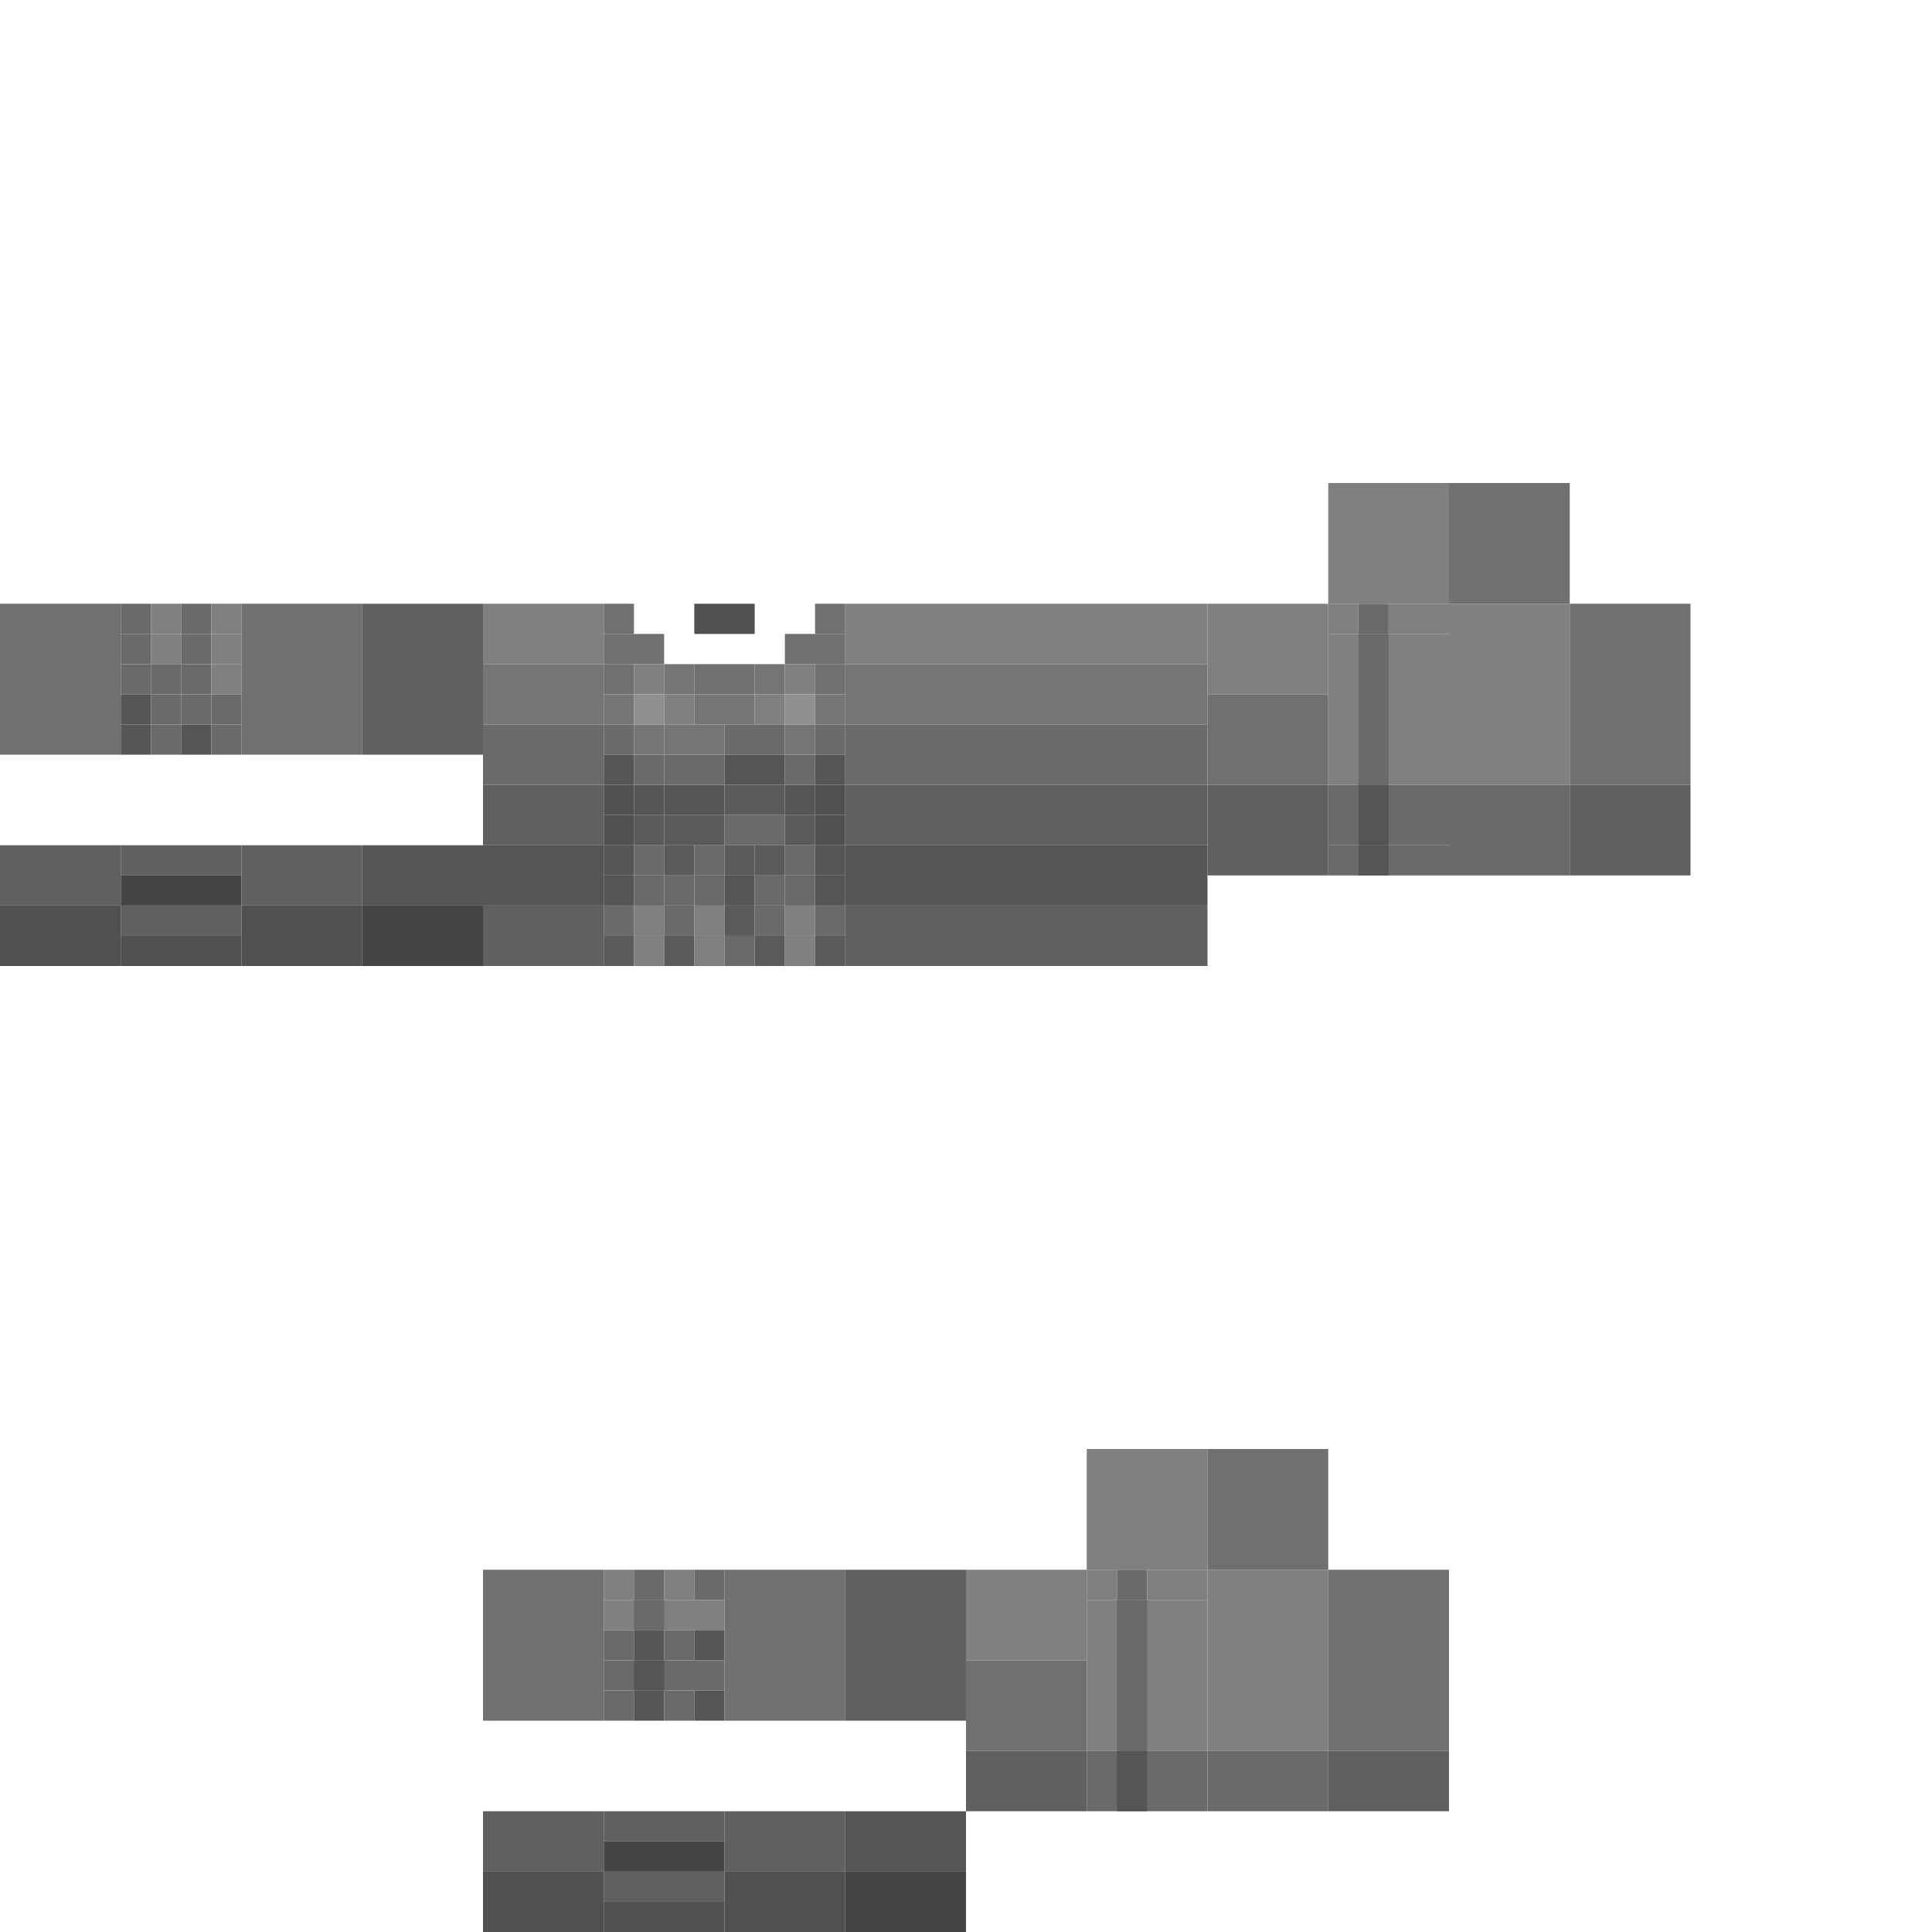
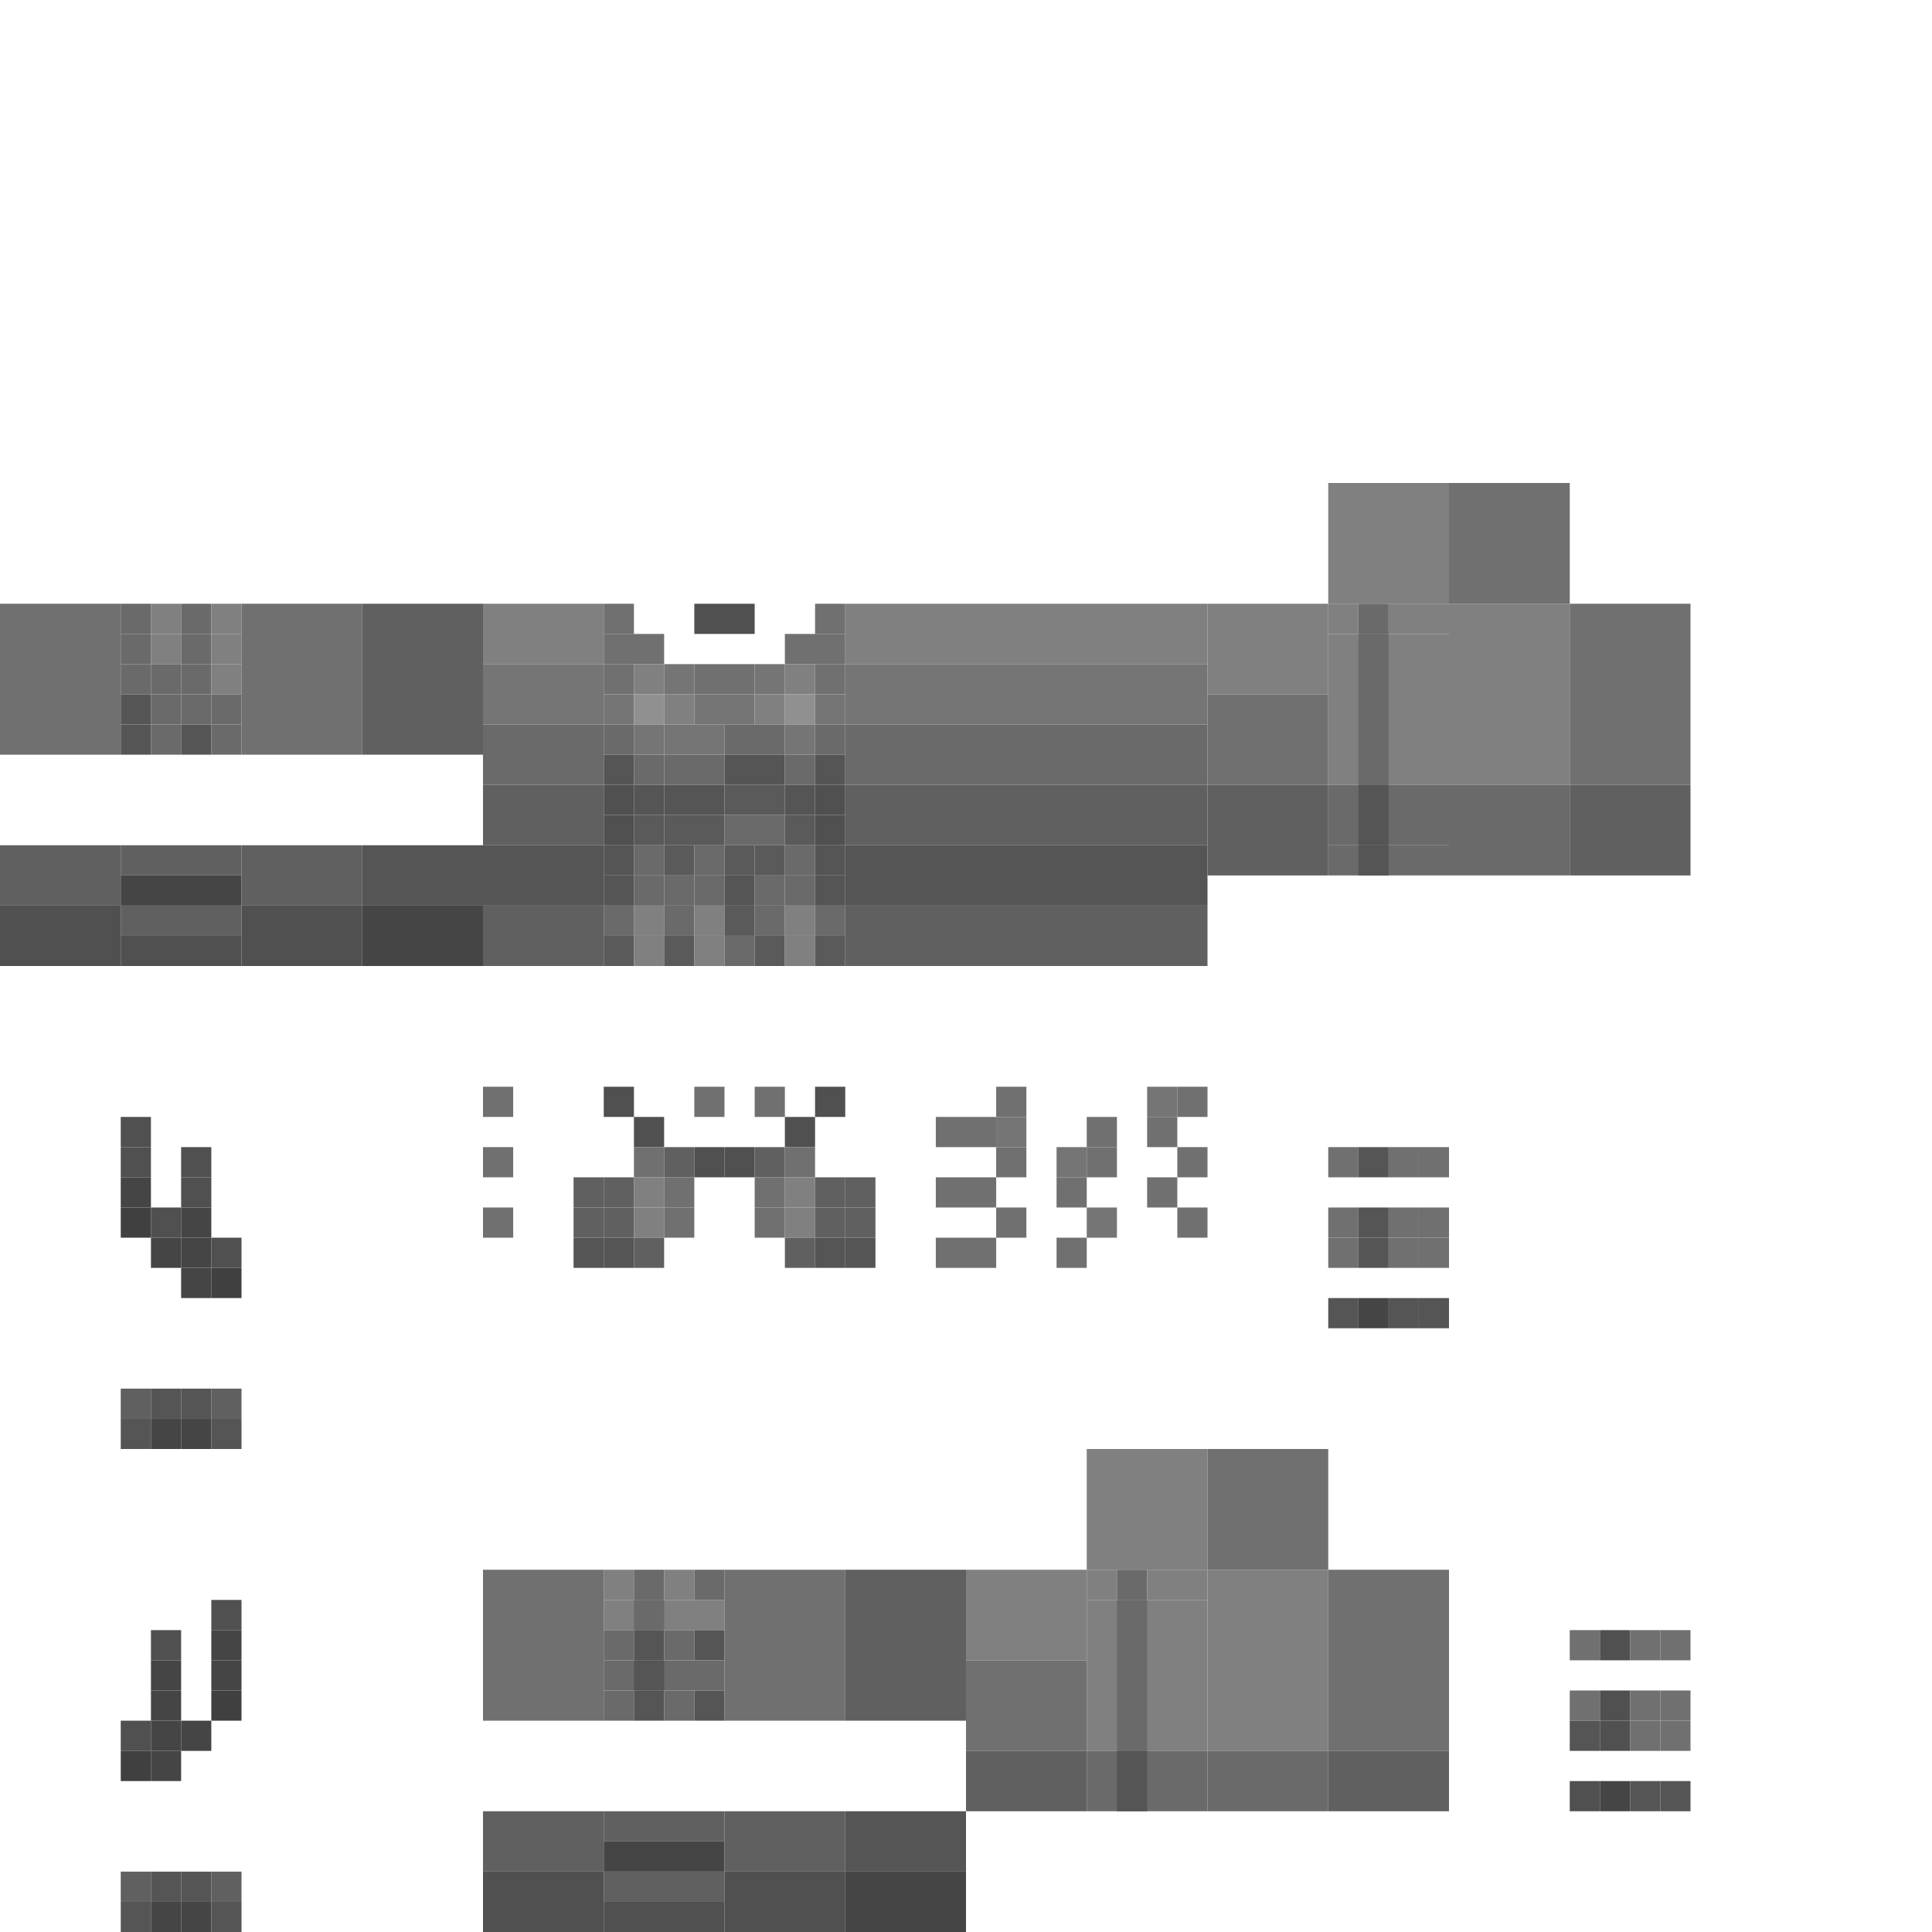
<svg xmlns="http://www.w3.org/2000/svg" width="64" height="64">
  <rect x="20" y="20" width="1" height="1" fill="#707070" class="colorizable-clothing" />
  <rect x="23" y="20" width="2" height="1" fill="#505050" class="colorizable-clothing" />
  <rect x="27" y="20" width="1" height="1" fill="#707070" class="colorizable-clothing" />
  <rect x="20" y="21" width="2" height="1" fill="#707070" class="colorizable-clothing" />
  <rect x="26" y="21" width="2" height="1" fill="#707070" class="colorizable-clothing" />
  <rect x="20" y="22" width="1" height="1" fill="#707070" class="colorizable-clothing" />
  <rect x="21" y="22" width="1" height="1" fill="#808080" class="colorizable-clothing" />
  <rect x="22" y="22" width="1" height="1" fill="#757575" class="colorizable-clothing" />
  <rect x="23" y="22" width="2" height="1" fill="#707070" class="colorizable-clothing" />
  <rect x="25" y="22" width="1" height="1" fill="#757575" class="colorizable-clothing" />
  <rect x="26" y="22" width="1" height="1" fill="#808080" class="colorizable-clothing" />
  <rect x="27" y="22" width="1" height="1" fill="#707070" class="colorizable-clothing" />
  <rect x="20" y="23" width="1" height="1" fill="#757575" class="colorizable-clothing" />
  <rect x="21" y="23" width="1" height="1" fill="#909090" class="colorizable-clothing" />
  <rect x="22" y="23" width="1" height="1" fill="#808080" class="colorizable-clothing" />
  <rect x="23" y="23" width="2" height="1" fill="#757575" class="colorizable-clothing" />
  <rect x="25" y="23" width="1" height="1" fill="#808080" class="colorizable-clothing" />
  <rect x="26" y="23" width="1" height="1" fill="#909090" class="colorizable-clothing" />
  <rect x="27" y="23" width="1" height="1" fill="#757575" class="colorizable-clothing" />
  <rect x="20" y="24" width="1" height="1" fill="#6a6a6a" class="colorizable-clothing" />
  <rect x="21" y="24" width="1" height="1" fill="#757575" class="colorizable-clothing" />
  <rect x="22" y="24" width="2" height="1" fill="#757575" class="colorizable-clothing" />
  <rect x="24" y="24" width="2" height="1" fill="#6a6a6a" class="colorizable-clothing" />
  <rect x="26" y="24" width="1" height="1" fill="#757575" class="colorizable-clothing" />
  <rect x="27" y="24" width="1" height="1" fill="#6a6a6a" class="colorizable-clothing" />
  <rect x="20" y="25" width="1" height="1" fill="#555555" class="colorizable-clothing" />
  <rect x="21" y="25" width="1" height="1" fill="#6a6a6a" class="colorizable-clothing" />
  <rect x="22" y="25" width="2" height="1" fill="#6a6a6a" class="colorizable-clothing" />
  <rect x="24" y="25" width="2" height="1" fill="#555555" class="colorizable-clothing" />
  <rect x="26" y="25" width="1" height="1" fill="#6a6a6a" class="colorizable-clothing" />
  <rect x="27" y="25" width="1" height="1" fill="#555555" class="colorizable-clothing" />
  <rect x="20" y="26" width="1" height="1" fill="#505050" class="colorizable-clothing" />
  <rect x="21" y="26" width="1" height="1" fill="#555555" class="colorizable-clothing" />
  <rect x="22" y="26" width="2" height="1" fill="#555555" class="colorizable-clothing" />
  <rect x="24" y="26" width="2" height="1" fill="#5a5a5a" class="colorizable-clothing" />
  <rect x="26" y="26" width="1" height="1" fill="#555555" class="colorizable-clothing" />
  <rect x="27" y="26" width="1" height="1" fill="#505050" class="colorizable-clothing" />
  <rect x="20" y="27" width="1" height="1" fill="#505050" class="colorizable-clothing" />
  <rect x="21" y="27" width="1" height="1" fill="#5a5a5a" class="colorizable-clothing" />
  <rect x="22" y="27" width="2" height="1" fill="#5a5a5a" class="colorizable-clothing" />
  <rect x="24" y="27" width="2" height="1" fill="#6a6a6a" class="colorizable-clothing" />
  <rect x="26" y="27" width="1" height="1" fill="#5a5a5a" class="colorizable-clothing" />
  <rect x="27" y="27" width="1" height="1" fill="#505050" class="colorizable-clothing" />
  <rect x="20" y="28" width="1" height="1" fill="#555555" class="colorizable-clothing" />
  <rect x="21" y="28" width="1" height="1" fill="#6a6a6a" class="colorizable-clothing" />
  <rect x="22" y="28" width="1" height="1" fill="#5a5a5a" class="colorizable-clothing" />
  <rect x="23" y="28" width="1" height="1" fill="#6a6a6a" class="colorizable-clothing" />
  <rect x="24" y="28" width="1" height="1" fill="#5a5a5a" class="colorizable-clothing" />
  <rect x="25" y="28" width="1" height="1" fill="#5a5a5a" class="colorizable-clothing" />
  <rect x="26" y="28" width="1" height="1" fill="#6a6a6a" class="colorizable-clothing" />
  <rect x="27" y="28" width="1" height="1" fill="#555555" class="colorizable-clothing" />
  <rect x="20" y="29" width="1" height="1" fill="#555555" class="colorizable-clothing" />
  <rect x="21" y="29" width="1" height="1" fill="#6a6a6a" class="colorizable-clothing" />
  <rect x="22" y="29" width="1" height="1" fill="#6a6a6a" class="colorizable-clothing" />
  <rect x="23" y="29" width="1" height="1" fill="#6a6a6a" class="colorizable-clothing" />
  <rect x="24" y="29" width="1" height="1" fill="#555555" class="colorizable-clothing" />
  <rect x="25" y="29" width="1" height="1" fill="#6a6a6a" class="colorizable-clothing" />
  <rect x="26" y="29" width="1" height="1" fill="#6a6a6a" class="colorizable-clothing" />
  <rect x="27" y="29" width="1" height="1" fill="#555555" class="colorizable-clothing" />
  <rect x="20" y="30" width="1" height="1" fill="#6a6a6a" class="colorizable-clothing" />
  <rect x="21" y="30" width="1" height="1" fill="#808080" class="colorizable-clothing" />
  <rect x="22" y="30" width="1" height="1" fill="#6a6a6a" class="colorizable-clothing" />
  <rect x="23" y="30" width="1" height="1" fill="#808080" class="colorizable-clothing" />
  <rect x="24" y="30" width="1" height="1" fill="#5a5a5a" class="colorizable-clothing" />
  <rect x="25" y="30" width="1" height="1" fill="#6a6a6a" class="colorizable-clothing" />
  <rect x="26" y="30" width="1" height="1" fill="#808080" class="colorizable-clothing" />
  <rect x="27" y="30" width="1" height="1" fill="#6a6a6a" class="colorizable-clothing" />
  <rect x="20" y="31" width="1" height="1" fill="#5a5a5a" class="colorizable-clothing" />
  <rect x="21" y="31" width="1" height="1" fill="#808080" class="colorizable-clothing" />
  <rect x="22" y="31" width="1" height="1" fill="#5a5a5a" class="colorizable-clothing" />
  <rect x="23" y="31" width="1" height="1" fill="#808080" class="colorizable-clothing" />
  <rect x="24" y="31" width="1" height="1" fill="#6a6a6a" class="colorizable-clothing" />
  <rect x="25" y="31" width="1" height="1" fill="#5a5a5a" class="colorizable-clothing" />
  <rect x="26" y="31" width="1" height="1" fill="#808080" class="colorizable-clothing" />
  <rect x="27" y="31" width="1" height="1" fill="#5a5a5a" class="colorizable-clothing" />
  <rect x="16" y="20" width="4" height="2" fill="#808080" class="colorizable-clothing" />
  <rect x="16" y="22" width="4" height="2" fill="#757575" class="colorizable-clothing" />
  <rect x="16" y="24" width="4" height="2" fill="#6a6a6a" class="colorizable-clothing" />
  <rect x="16" y="26" width="4" height="2" fill="#606060" class="colorizable-clothing" />
  <rect x="16" y="28" width="4" height="2" fill="#555555" class="colorizable-clothing" />
  <rect x="16" y="30" width="4" height="2" fill="#606060" class="colorizable-clothing" />
  <rect x="28" y="20" width="4" height="2" fill="#808080" class="colorizable-clothing" />
  <rect x="28" y="22" width="4" height="2" fill="#757575" class="colorizable-clothing" />
  <rect x="28" y="24" width="4" height="2" fill="#6a6a6a" class="colorizable-clothing" />
  <rect x="28" y="26" width="4" height="2" fill="#606060" class="colorizable-clothing" />
  <rect x="28" y="28" width="4" height="2" fill="#555555" class="colorizable-clothing" />
  <rect x="28" y="30" width="4" height="2" fill="#606060" class="colorizable-clothing" />
  <rect x="32" y="20" width="8" height="2" fill="#808080" class="colorizable-clothing" />
  <rect x="32" y="22" width="8" height="2" fill="#757575" class="colorizable-clothing" />
  <rect x="32" y="24" width="8" height="2" fill="#6a6a6a" class="colorizable-clothing" />
  <rect x="32" y="26" width="8" height="2" fill="#606060" class="colorizable-clothing" />
  <rect x="32" y="28" width="8" height="2" fill="#555555" class="colorizable-clothing" />
  <rect x="32" y="30" width="8" height="2" fill="#606060" class="colorizable-clothing" />
  <rect x="44" y="16" width="4" height="4" fill="#808080" class="colorizable-clothing" />
  <rect x="48" y="16" width="4" height="4" fill="#707070" class="colorizable-clothing" />
  <rect x="40" y="20" width="4" height="3" fill="#808080" class="colorizable-clothing" />
  <rect x="40" y="23" width="4" height="3" fill="#707070" class="colorizable-clothing" />
  <rect x="40" y="26" width="4" height="3" fill="#606060" class="colorizable-clothing" />
  <rect x="44" y="20" width="1" height="1" fill="#808080" class="colorizable-clothing" />
  <rect x="45" y="20" width="1" height="1" fill="#6a6a6a" class="colorizable-clothing" />
  <rect x="46" y="20" width="2" height="1" fill="#808080" class="colorizable-clothing" />
  <rect x="44" y="21" width="4" height="5" fill="#808080" class="colorizable-clothing" />
  <rect x="45" y="21" width="1" height="5" fill="#6a6a6a" class="colorizable-clothing" />
  <rect x="44" y="26" width="4" height="2" fill="#6a6a6a" class="colorizable-clothing" />
  <rect x="45" y="26" width="1" height="2" fill="#555555" class="colorizable-clothing" />
  <rect x="44" y="28" width="4" height="1" fill="#6a6a6a" class="colorizable-clothing" />
  <rect x="45" y="28" width="1" height="1" fill="#555555" class="colorizable-clothing" />
  <rect x="48" y="20" width="4" height="6" fill="#808080" class="colorizable-clothing" />
  <rect x="48" y="26" width="4" height="3" fill="#6a6a6a" class="colorizable-clothing" />
  <rect x="52" y="20" width="4" height="6" fill="#707070" class="colorizable-clothing" />
  <rect x="52" y="26" width="4" height="3" fill="#606060" class="colorizable-clothing" />
  <rect x="36" y="48" width="4" height="4" fill="#808080" class="colorizable-clothing" />
  <rect x="40" y="48" width="4" height="4" fill="#707070" class="colorizable-clothing" />
  <rect x="32" y="52" width="4" height="3" fill="#808080" class="colorizable-clothing" />
  <rect x="32" y="55" width="4" height="3" fill="#707070" class="colorizable-clothing" />
  <rect x="32" y="58" width="4" height="2" fill="#606060" class="colorizable-clothing" />
  <rect x="36" y="52" width="1" height="1" fill="#808080" class="colorizable-clothing" />
  <rect x="37" y="52" width="1" height="1" fill="#6a6a6a" class="colorizable-clothing" />
  <rect x="38" y="52" width="2" height="1" fill="#808080" class="colorizable-clothing" />
  <rect x="36" y="53" width="4" height="5" fill="#808080" class="colorizable-clothing" />
  <rect x="37" y="53" width="1" height="5" fill="#6a6a6a" class="colorizable-clothing" />
  <rect x="36" y="58" width="4" height="2" fill="#6a6a6a" class="colorizable-clothing" />
  <rect x="37" y="58" width="1" height="2" fill="#555555" class="colorizable-clothing" />
  <rect x="40" y="52" width="4" height="6" fill="#808080" class="colorizable-clothing" />
  <rect x="40" y="58" width="4" height="2" fill="#6a6a6a" class="colorizable-clothing" />
  <rect x="44" y="52" width="4" height="6" fill="#707070" class="colorizable-clothing" />
  <rect x="44" y="58" width="4" height="2" fill="#606060" class="colorizable-clothing" />
  <rect x="0" y="20" width="4" height="5" fill="#707070" class="colorizable-clothing" />
  <rect x="0" y="28" width="4" height="2" fill="#606060" class="colorizable-shoes" />
  <rect x="0" y="30" width="4" height="2" fill="#505050" class="colorizable-shoes" />
  <rect x="4" y="20" width="1" height="1" fill="#6a6a6a" class="colorizable-clothing" />
  <rect x="5" y="20" width="1" height="1" fill="#808080" class="colorizable-clothing" />
  <rect x="6" y="20" width="1" height="1" fill="#6a6a6a" class="colorizable-clothing" />
  <rect x="7" y="20" width="1" height="1" fill="#808080" class="colorizable-clothing" />
  <rect x="4" y="21" width="1" height="1" fill="#6a6a6a" class="colorizable-clothing" />
  <rect x="5" y="21" width="1" height="1" fill="#808080" class="colorizable-clothing" />
  <rect x="6" y="21" width="1" height="1" fill="#6a6a6a" class="colorizable-clothing" />
  <rect x="7" y="21" width="1" height="1" fill="#808080" class="colorizable-clothing" />
  <rect x="4" y="22" width="1" height="1" fill="#6a6a6a" class="colorizable-clothing" />
  <rect x="5" y="22" width="1" height="1" fill="#6a6a6a" class="colorizable-clothing" />
  <rect x="6" y="22" width="1" height="1" fill="#6a6a6a" class="colorizable-clothing" />
  <rect x="7" y="22" width="1" height="1" fill="#808080" class="colorizable-clothing" />
  <rect x="4" y="23" width="1" height="1" fill="#555555" class="colorizable-clothing" />
  <rect x="5" y="23" width="1" height="1" fill="#6a6a6a" class="colorizable-clothing" />
  <rect x="6" y="23" width="1" height="1" fill="#6a6a6a" class="colorizable-clothing" />
  <rect x="7" y="23" width="1" height="1" fill="#6a6a6a" class="colorizable-clothing" />
  <rect x="4" y="24" width="1" height="1" fill="#555555" class="colorizable-clothing" />
  <rect x="5" y="24" width="1" height="1" fill="#6a6a6a" class="colorizable-clothing" />
  <rect x="6" y="24" width="1" height="1" fill="#555555" class="colorizable-clothing" />
  <rect x="7" y="24" width="1" height="1" fill="#6a6a6a" class="colorizable-clothing" />
  <rect x="4" y="28" width="4" height="1" fill="#606060" class="colorizable-shoes" />
  <rect x="4" y="29" width="4" height="1" fill="#454545" class="colorizable-shoes" />
  <rect x="4" y="30" width="4" height="1" fill="#606060" class="colorizable-shoes" />
  <rect x="4" y="31" width="4" height="1" fill="#505050" class="colorizable-shoes" />
  <rect x="8" y="20" width="4" height="5" fill="#707070" class="colorizable-clothing" />
  <rect x="8" y="28" width="4" height="2" fill="#606060" class="colorizable-shoes" />
  <rect x="8" y="30" width="4" height="2" fill="#505050" class="colorizable-shoes" />
  <rect x="12" y="20" width="4" height="5" fill="#606060" class="colorizable-clothing" />
  <rect x="12" y="28" width="4" height="2" fill="#555555" class="colorizable-shoes" />
  <rect x="12" y="30" width="4" height="2" fill="#454545" class="colorizable-shoes" />
  <rect x="16" y="52" width="4" height="5" fill="#707070" class="colorizable-clothing" />
  <rect x="16" y="60" width="4" height="2" fill="#606060" class="colorizable-shoes" />
  <rect x="16" y="62" width="4" height="2" fill="#505050" class="colorizable-shoes" />
  <rect x="20" y="52" width="1" height="1" fill="#808080" class="colorizable-clothing" />
  <rect x="21" y="52" width="1" height="1" fill="#6a6a6a" class="colorizable-clothing" />
  <rect x="22" y="52" width="1" height="1" fill="#808080" class="colorizable-clothing" />
  <rect x="23" y="52" width="1" height="1" fill="#6a6a6a" class="colorizable-clothing" />
  <rect x="20" y="53" width="4" height="1" fill="#808080" class="colorizable-clothing" />
  <rect x="21" y="53" width="1" height="1" fill="#6a6a6a" class="colorizable-clothing" />
  <rect x="20" y="54" width="1" height="1" fill="#6a6a6a" class="colorizable-clothing" />
  <rect x="21" y="54" width="1" height="1" fill="#555555" class="colorizable-clothing" />
  <rect x="22" y="54" width="1" height="1" fill="#6a6a6a" class="colorizable-clothing" />
  <rect x="23" y="54" width="1" height="1" fill="#555555" class="colorizable-clothing" />
  <rect x="20" y="55" width="4" height="1" fill="#6a6a6a" class="colorizable-clothing" />
  <rect x="21" y="55" width="1" height="1" fill="#555555" class="colorizable-clothing" />
  <rect x="20" y="56" width="1" height="1" fill="#6a6a6a" class="colorizable-clothing" />
  <rect x="21" y="56" width="1" height="1" fill="#555555" class="colorizable-clothing" />
  <rect x="22" y="56" width="1" height="1" fill="#6a6a6a" class="colorizable-clothing" />
  <rect x="23" y="56" width="1" height="1" fill="#555555" class="colorizable-clothing" />
  <rect x="20" y="60" width="4" height="1" fill="#606060" class="colorizable-shoes" />
  <rect x="20" y="61" width="4" height="1" fill="#454545" class="colorizable-shoes" />
  <rect x="20" y="62" width="4" height="1" fill="#606060" class="colorizable-shoes" />
  <rect x="20" y="63" width="4" height="1" fill="#505050" class="colorizable-shoes" />
  <rect x="24" y="52" width="4" height="5" fill="#707070" class="colorizable-clothing" />
  <rect x="24" y="60" width="4" height="2" fill="#606060" class="colorizable-shoes" />
  <rect x="24" y="62" width="4" height="2" fill="#505050" class="colorizable-shoes" />
  <rect x="28" y="52" width="4" height="5" fill="#606060" class="colorizable-clothing" />
  <rect x="28" y="60" width="4" height="2" fill="#555555" class="colorizable-shoes" />
  <rect x="28" y="62" width="4" height="2" fill="#454545" class="colorizable-shoes" />
+   <rect x="20" y="36" width="1" height="1" fill="#505050" class="colorizable-clothing" />
+   <rect x="23" y="36" width="1" height="1" fill="#707070" class="colorizable-clothing" />
+   <rect x="25" y="36" width="1" height="1" fill="#707070" class="colorizable-clothing" />
+   <rect x="27" y="36" width="1" height="1" fill="#505050" class="colorizable-clothing" />
+   <rect x="21" y="37" width="1" height="1" fill="#505050" class="colorizable-clothing" />
+   <rect x="26" y="37" width="1" height="1" fill="#505050" class="colorizable-clothing" />
+   <rect x="21" y="38" width="1" height="1" fill="#707070" class="colorizable-clothing" />
+   <rect x="22" y="38" width="1" height="1" fill="#606060" class="colorizable-clothing" />
+   <rect x="23" y="38" width="1" height="1" fill="#505050" class="colorizable-clothing" />
+   <rect x="24" y="38" width="1" height="1" fill="#505050" class="colorizable-clothing" />
+   <rect x="25" y="38" width="1" height="1" fill="#606060" class="colorizable-clothing" />
+   <rect x="26" y="38" width="1" height="1" fill="#707070" class="colorizable-clothing" />
+   <rect x="20" y="39" width="1" height="1" fill="#606060" class="colorizable-clothing" />
+   <rect x="21" y="39" width="1" height="1" fill="#808080" class="colorizable-clothing" />
+   <rect x="22" y="39" width="1" height="1" fill="#707070" class="colorizable-clothing" />
+   <rect x="25" y="39" width="1" height="1" fill="#707070" class="colorizable-clothing" />
+   <rect x="26" y="39" width="1" height="1" fill="#808080" class="colorizable-clothing" />
+   <rect x="27" y="39" width="1" height="1" fill="#606060" class="colorizable-clothing" />
+   <rect x="20" y="40" width="1" height="1" fill="#606060" class="colorizable-clothing" />
+   <rect x="21" y="40" width="1" height="1" fill="#808080" class="colorizable-clothing" />
+   <rect x="22" y="40" width="1" height="1" fill="#707070" class="colorizable-clothing" />
+   <rect x="25" y="40" width="1" height="1" fill="#707070" class="colorizable-clothing" />
+   <rect x="26" y="40" width="1" height="1" fill="#808080" class="colorizable-clothing" />
+   <rect x="27" y="40" width="1" height="1" fill="#606060" class="colorizable-clothing" />
+   <rect x="20" y="41" width="1" height="1" fill="#555555" class="colorizable-clothing" />
+   <rect x="21" y="41" width="1" height="1" fill="#606060" class="colorizable-clothing" />
+   <rect x="26" y="41" width="1" height="1" fill="#606060" class="colorizable-clothing" />
+   <rect x="27" y="41" width="1" height="1" fill="#555555" class="colorizable-clothing" />
+   <rect x="16" y="36" width="1" height="1" fill="#707070" class="colorizable-clothing" />
+   <rect x="16" y="38" width="1" height="1" fill="#707070" class="colorizable-clothing" />
+   <rect x="19" y="39" width="1" height="1" fill="#606060" class="colorizable-clothing" />
+   <rect x="16" y="40" width="1" height="1" fill="#707070" class="colorizable-clothing" />
+   <rect x="19" y="40" width="1" height="1" fill="#606060" class="colorizable-clothing" />
+   <rect x="19" y="41" width="1" height="1" fill="#555555" class="colorizable-clothing" />
+   <rect x="31" y="37" width="1" height="1" fill="#707070" class="colorizable-clothing" />
+   <rect x="28" y="39" width="1" height="1" fill="#606060" class="colorizable-clothing" />
+   <rect x="31" y="39" width="1" height="1" fill="#707070" class="colorizable-clothing" />
+   <rect x="28" y="40" width="1" height="1" fill="#606060" class="colorizable-clothing" />
+   <rect x="28" y="41" width="1" height="1" fill="#555555" class="colorizable-clothing" />
+   <rect x="31" y="41" width="1" height="1" fill="#707070" class="colorizable-clothing" />
+   <rect x="33" y="36" width="1" height="1" fill="#707070" class="colorizable-clothing" />
+   <rect x="38" y="36" width="1" height="1" fill="#757575" class="colorizable-clothing" />
+   <rect x="39" y="36" width="1" height="1" fill="#707070" class="colorizable-clothing" />
+   <rect x="32" y="37" width="1" height="1" fill="#707070" class="colorizable-clothing" />
+   <rect x="33" y="37" width="1" height="1" fill="#757575" class="colorizable-clothing" />
+   <rect x="36" y="37" width="1" height="1" fill="#707070" class="colorizable-clothing" />
+   <rect x="38" y="37" width="1" height="1" fill="#707070" class="colorizable-clothing" />
+   <rect x="33" y="38" width="1" height="1" fill="#707070" class="colorizable-clothing" />
+   <rect x="35" y="38" width="1" height="1" fill="#757575" class="colorizable-clothing" />
+   <rect x="36" y="38" width="1" height="1" fill="#707070" class="colorizable-clothing" />
+   <rect x="39" y="38" width="1" height="1" fill="#707070" class="colorizable-clothing" />
+   <rect x="32" y="39" width="1" height="1" fill="#707070" class="colorizable-clothing" />
+   <rect x="35" y="39" width="1" height="1" fill="#707070" class="colorizable-clothing" />
+   <rect x="38" y="39" width="1" height="1" fill="#707070" class="colorizable-clothing" />
+   <rect x="33" y="40" width="1" height="1" fill="#707070" class="colorizable-clothing" />
+   <rect x="36" y="40" width="1" height="1" fill="#757575" class="colorizable-clothing" />
+   <rect x="39" y="40" width="1" height="1" fill="#707070" class="colorizable-clothing" />
+   <rect x="32" y="41" width="1" height="1" fill="#707070" class="colorizable-clothing" />
+   <rect x="35" y="41" width="1" height="1" fill="#707070" class="colorizable-clothing" />
+   <rect x="44" y="38" width="1" height="1" fill="#707070" class="colorizable-clothing" />
+   <rect x="45" y="38" width="1" height="1" fill="#555555" class="colorizable-clothing" />
+   <rect x="46" y="38" width="1" height="1" fill="#707070" class="colorizable-clothing" />
+   <rect x="47" y="38" width="1" height="1" fill="#707070" class="colorizable-clothing" />
+   <rect x="44" y="40" width="1" height="1" fill="#707070" class="colorizable-clothing" />
+   <rect x="45" y="40" width="1" height="1" fill="#555555" class="colorizable-clothing" />
+   <rect x="46" y="40" width="1" height="1" fill="#707070" class="colorizable-clothing" />
+   <rect x="47" y="40" width="1" height="1" fill="#707070" class="colorizable-clothing" />
+   <rect x="44" y="41" width="1" height="1" fill="#707070" class="colorizable-clothing" />
+   <rect x="45" y="41" width="1" height="1" fill="#555555" class="colorizable-clothing" />
+   <rect x="46" y="41" width="1" height="1" fill="#707070" class="colorizable-clothing" />
+   <rect x="47" y="41" width="1" height="1" fill="#707070" class="colorizable-clothing" />
+   <rect x="44" y="43" width="1" height="1" fill="#555555" class="colorizable-clothing" />
+   <rect x="45" y="43" width="1" height="1" fill="#454545" class="colorizable-clothing" />
+   <rect x="46" y="43" width="1" height="1" fill="#555555" class="colorizable-clothing" />
+   <rect x="47" y="43" width="1" height="1" fill="#555555" class="colorizable-clothing" />
+   <rect x="52" y="54" width="1" height="1" fill="#707070" class="colorizable-clothing" />
+   <rect x="53" y="54" width="1" height="1" fill="#505050" class="colorizable-clothing" />
+   <rect x="54" y="54" width="1" height="1" fill="#707070" class="colorizable-clothing" />
+   <rect x="55" y="54" width="1" height="1" fill="#707070" class="colorizable-clothing" />
+   <rect x="52" y="56" width="1" height="1" fill="#707070" class="colorizable-clothing" />
+   <rect x="53" y="56" width="1" height="1" fill="#505050" class="colorizable-clothing" />
+   <rect x="54" y="56" width="1" height="1" fill="#707070" class="colorizable-clothing" />
+   <rect x="55" y="56" width="1" height="1" fill="#707070" class="colorizable-clothing" />
+   <rect x="52" y="57" width="1" height="1" fill="#555555" class="colorizable-clothing" />
+   <rect x="53" y="57" width="1" height="1" fill="#505050" class="colorizable-clothing" />
+   <rect x="54" y="57" width="1" height="1" fill="#707070" class="colorizable-clothing" />
+   <rect x="55" y="57" width="1" height="1" fill="#707070" class="colorizable-clothing" />
+   <rect x="52" y="59" width="1" height="1" fill="#505050" class="colorizable-clothing" />
+   <rect x="53" y="59" width="1" height="1" fill="#454545" class="colorizable-clothing" />
+   <rect x="54" y="59" width="1" height="1" fill="#555555" class="colorizable-clothing" />
+   <rect x="55" y="59" width="1" height="1" fill="#555555" class="colorizable-clothing" />
+   <rect x="4" y="37" width="1" height="1" fill="#505050" class="colorizable-clothing" />
+   <rect x="4" y="38" width="1" height="1" fill="#505050" class="colorizable-clothing" />
+   <rect x="6" y="38" width="1" height="1" fill="#505050" class="colorizable-clothing" />
+   <rect x="4" y="39" width="1" height="1" fill="#454545" class="colorizable-clothing" />
+   <rect x="6" y="39" width="1" height="1" fill="#505050" class="colorizable-clothing" />
+   <rect x="4" y="40" width="1" height="1" fill="#404040" class="colorizable-clothing" />
+   <rect x="5" y="40" width="1" height="1" fill="#505050" class="colorizable-clothing" />
+   <rect x="6" y="40" width="1" height="1" fill="#454545" class="colorizable-clothing" />
+   <rect x="5" y="41" width="1" height="1" fill="#454545" class="colorizable-clothing" />
+   <rect x="6" y="41" width="1" height="1" fill="#454545" class="colorizable-clothing" />
+   <rect x="7" y="41" width="1" height="1" fill="#505050" class="colorizable-clothing" />
+   <rect x="6" y="42" width="1" height="1" fill="#454545" class="colorizable-clothing" />
+   <rect x="7" y="42" width="1" height="1" fill="#404040" class="colorizable-clothing" />
+   <rect x="4" y="46" width="1" height="1" fill="#606060" class="colorizable-shoes" />
+   <rect x="5" y="46" width="1" height="1" fill="#555555" class="colorizable-shoes" />
+   <rect x="6" y="46" width="1" height="1" fill="#555555" class="colorizable-shoes" />
+   <rect x="7" y="46" width="1" height="1" fill="#606060" class="colorizable-shoes" />
+   <rect x="4" y="47" width="1" height="1" fill="#555555" class="colorizable-shoes" />
+   <rect x="5" y="47" width="1" height="1" fill="#454545" class="colorizable-shoes" />
+   <rect x="6" y="47" width="1" height="1" fill="#454545" class="colorizable-shoes" />
+   <rect x="7" y="47" width="1" height="1" fill="#555555" class="colorizable-shoes" />
+   <rect x="7" y="53" width="1" height="1" fill="#505050" class="colorizable-clothing" />
+   <rect x="5" y="54" width="1" height="1" fill="#505050" class="colorizable-clothing" />
+   <rect x="7" y="54" width="1" height="1" fill="#454545" class="colorizable-clothing" />
+   <rect x="5" y="55" width="1" height="1" fill="#454545" class="colorizable-clothing" />
+   <rect x="7" y="55" width="1" height="1" fill="#454545" class="colorizable-clothing" />
+   <rect x="5" y="56" width="1" height="1" fill="#454545" class="colorizable-clothing" />
+   <rect x="7" y="56" width="1" height="1" fill="#404040" class="colorizable-clothing" />
+   <rect x="4" y="57" width="1" height="1" fill="#505050" class="colorizable-clothing" />
+   <rect x="5" y="57" width="1" height="1" fill="#454545" class="colorizable-clothing" />
+   <rect x="6" y="57" width="1" height="1" fill="#454545" class="colorizable-clothing" />
+   <rect x="4" y="58" width="1" height="1" fill="#404040" class="colorizable-clothing" />
+   <rect x="5" y="58" width="1" height="1" fill="#454545" class="colorizable-clothing" />
+   <rect x="4" y="62" width="1" height="1" fill="#606060" class="colorizable-shoes" />
+   <rect x="5" y="62" width="1" height="1" fill="#555555" class="colorizable-shoes" />
+   <rect x="6" y="62" width="1" height="1" fill="#555555" class="colorizable-shoes" />
+   <rect x="7" y="62" width="1" height="1" fill="#606060" class="colorizable-shoes" />
+   <rect x="4" y="63" width="1" height="1" fill="#555555" class="colorizable-shoes" />
+   <rect x="5" y="63" width="1" height="1" fill="#454545" class="colorizable-shoes" />
+   <rect x="6" y="63" width="1" height="1" fill="#454545" class="colorizable-shoes" />
+   <rect x="7" y="63" width="1" height="1" fill="#555555" class="colorizable-shoes" />
</svg>
